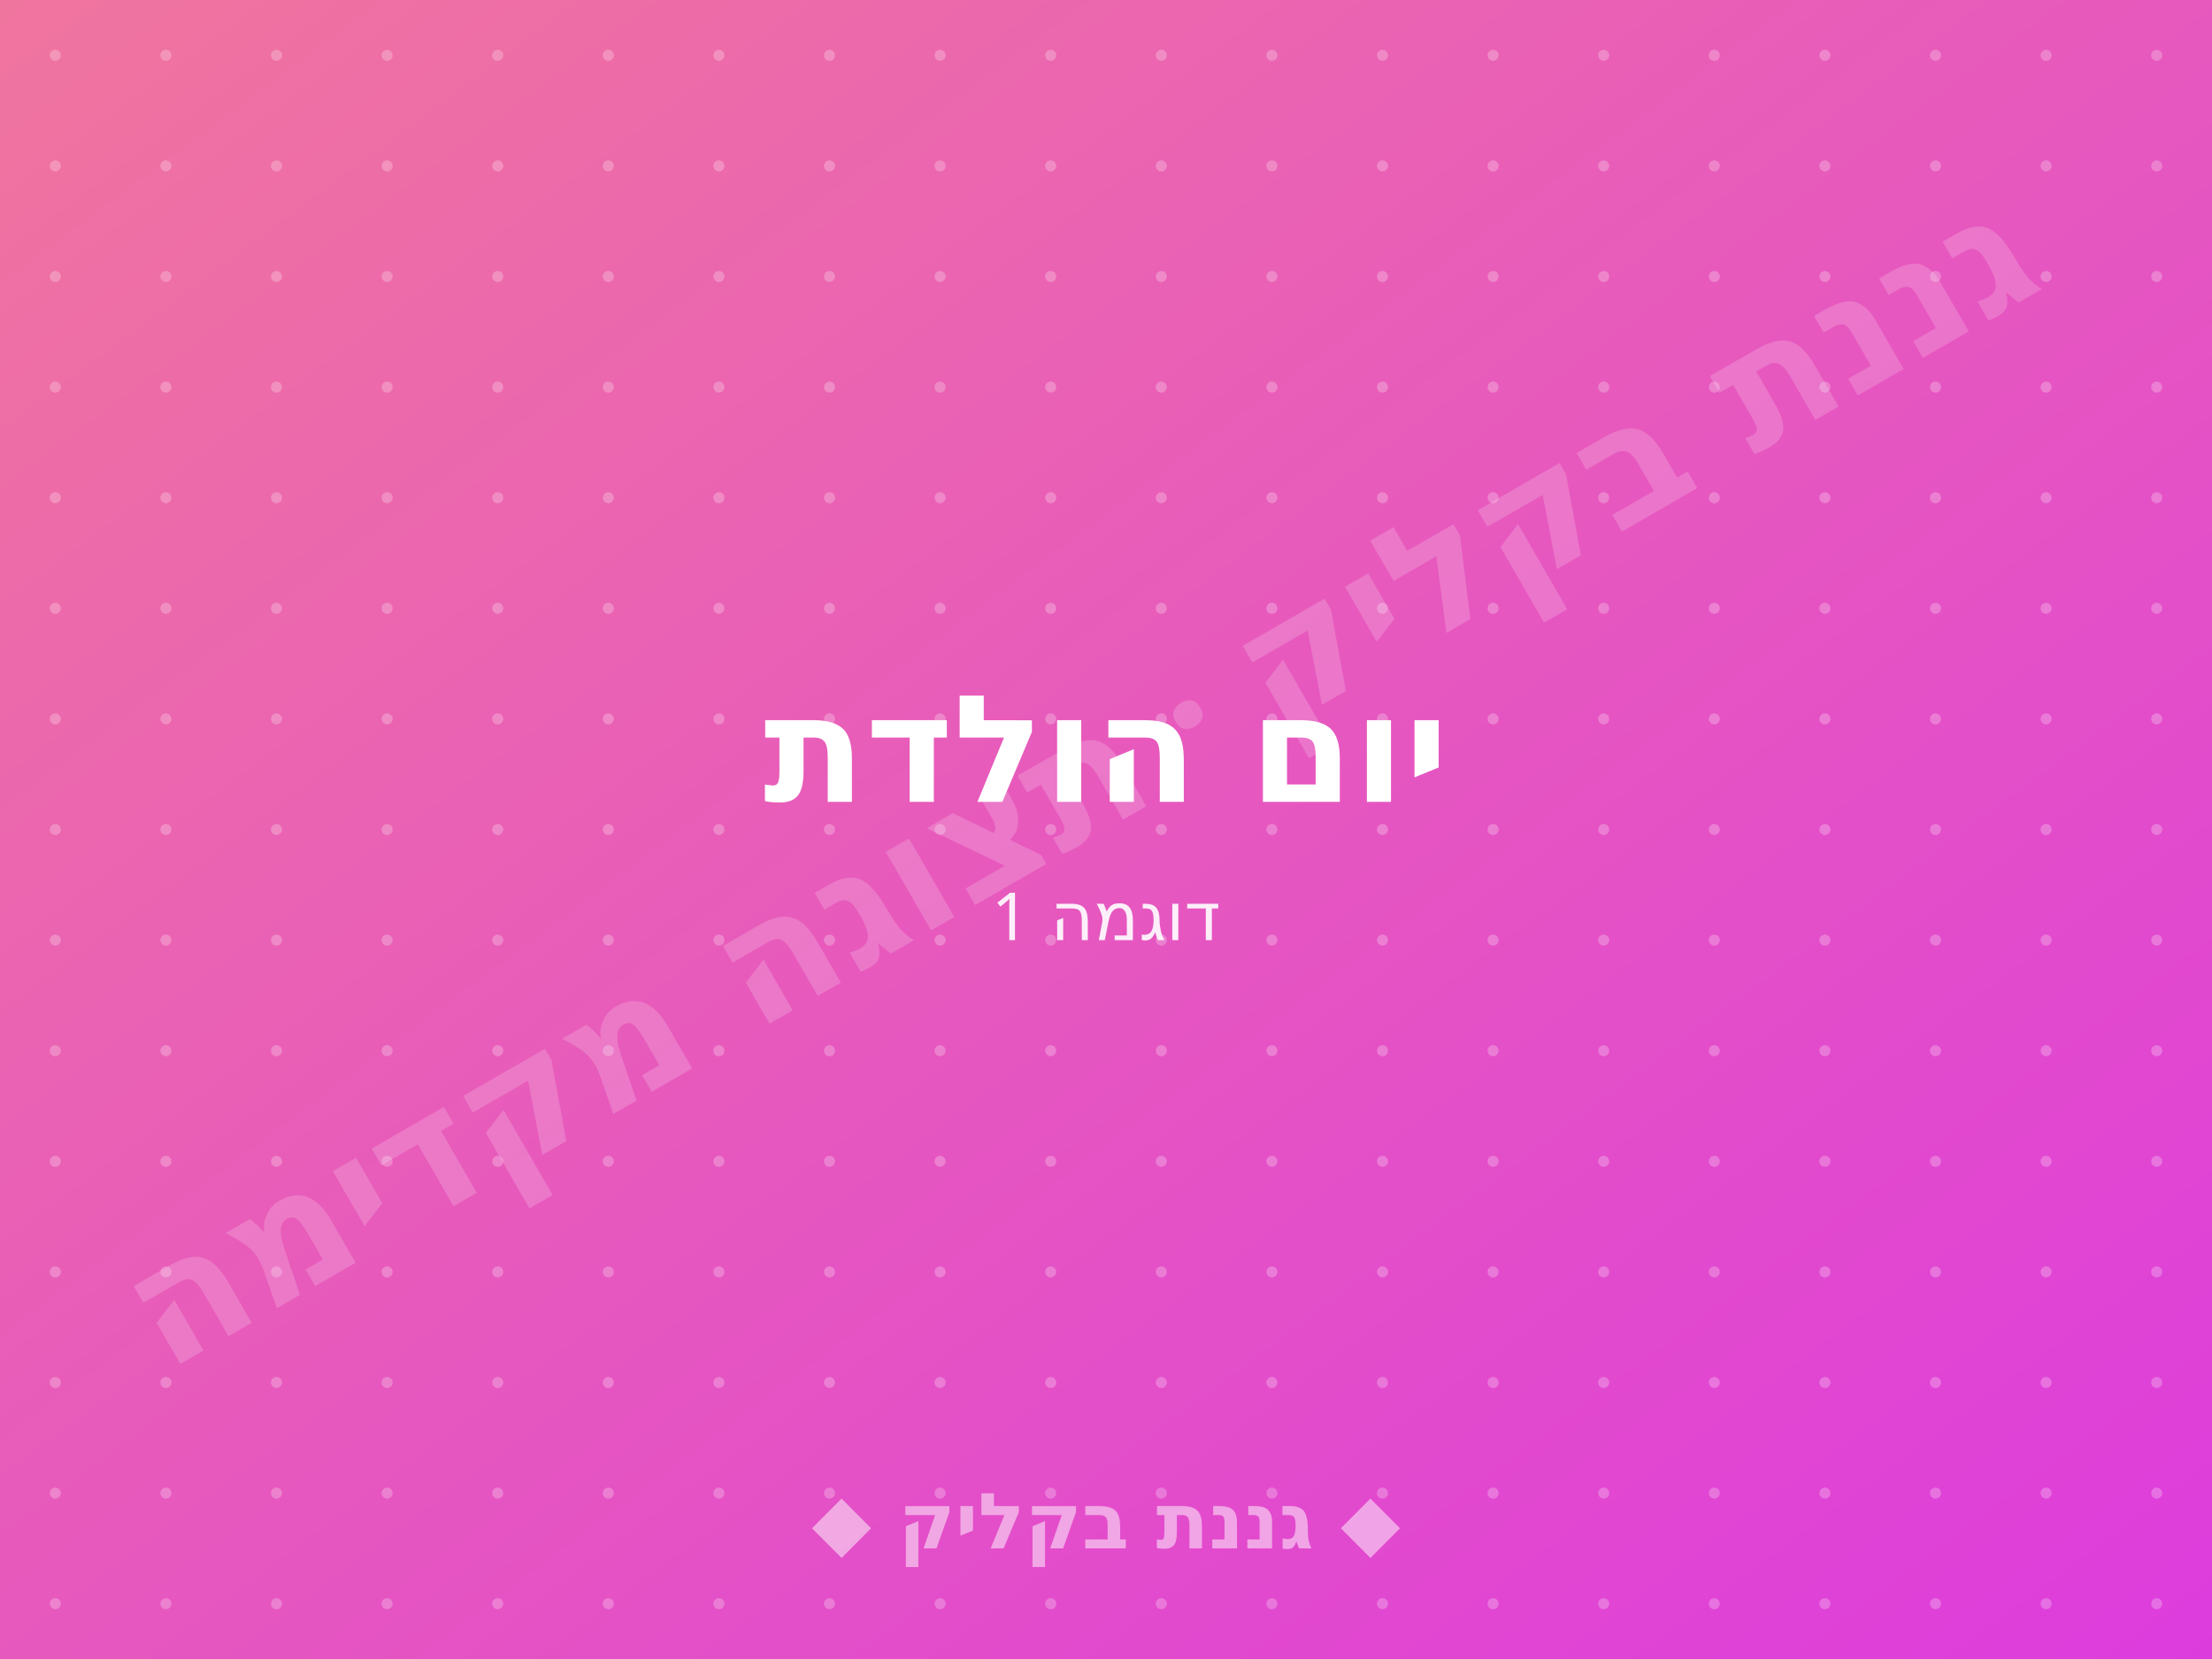
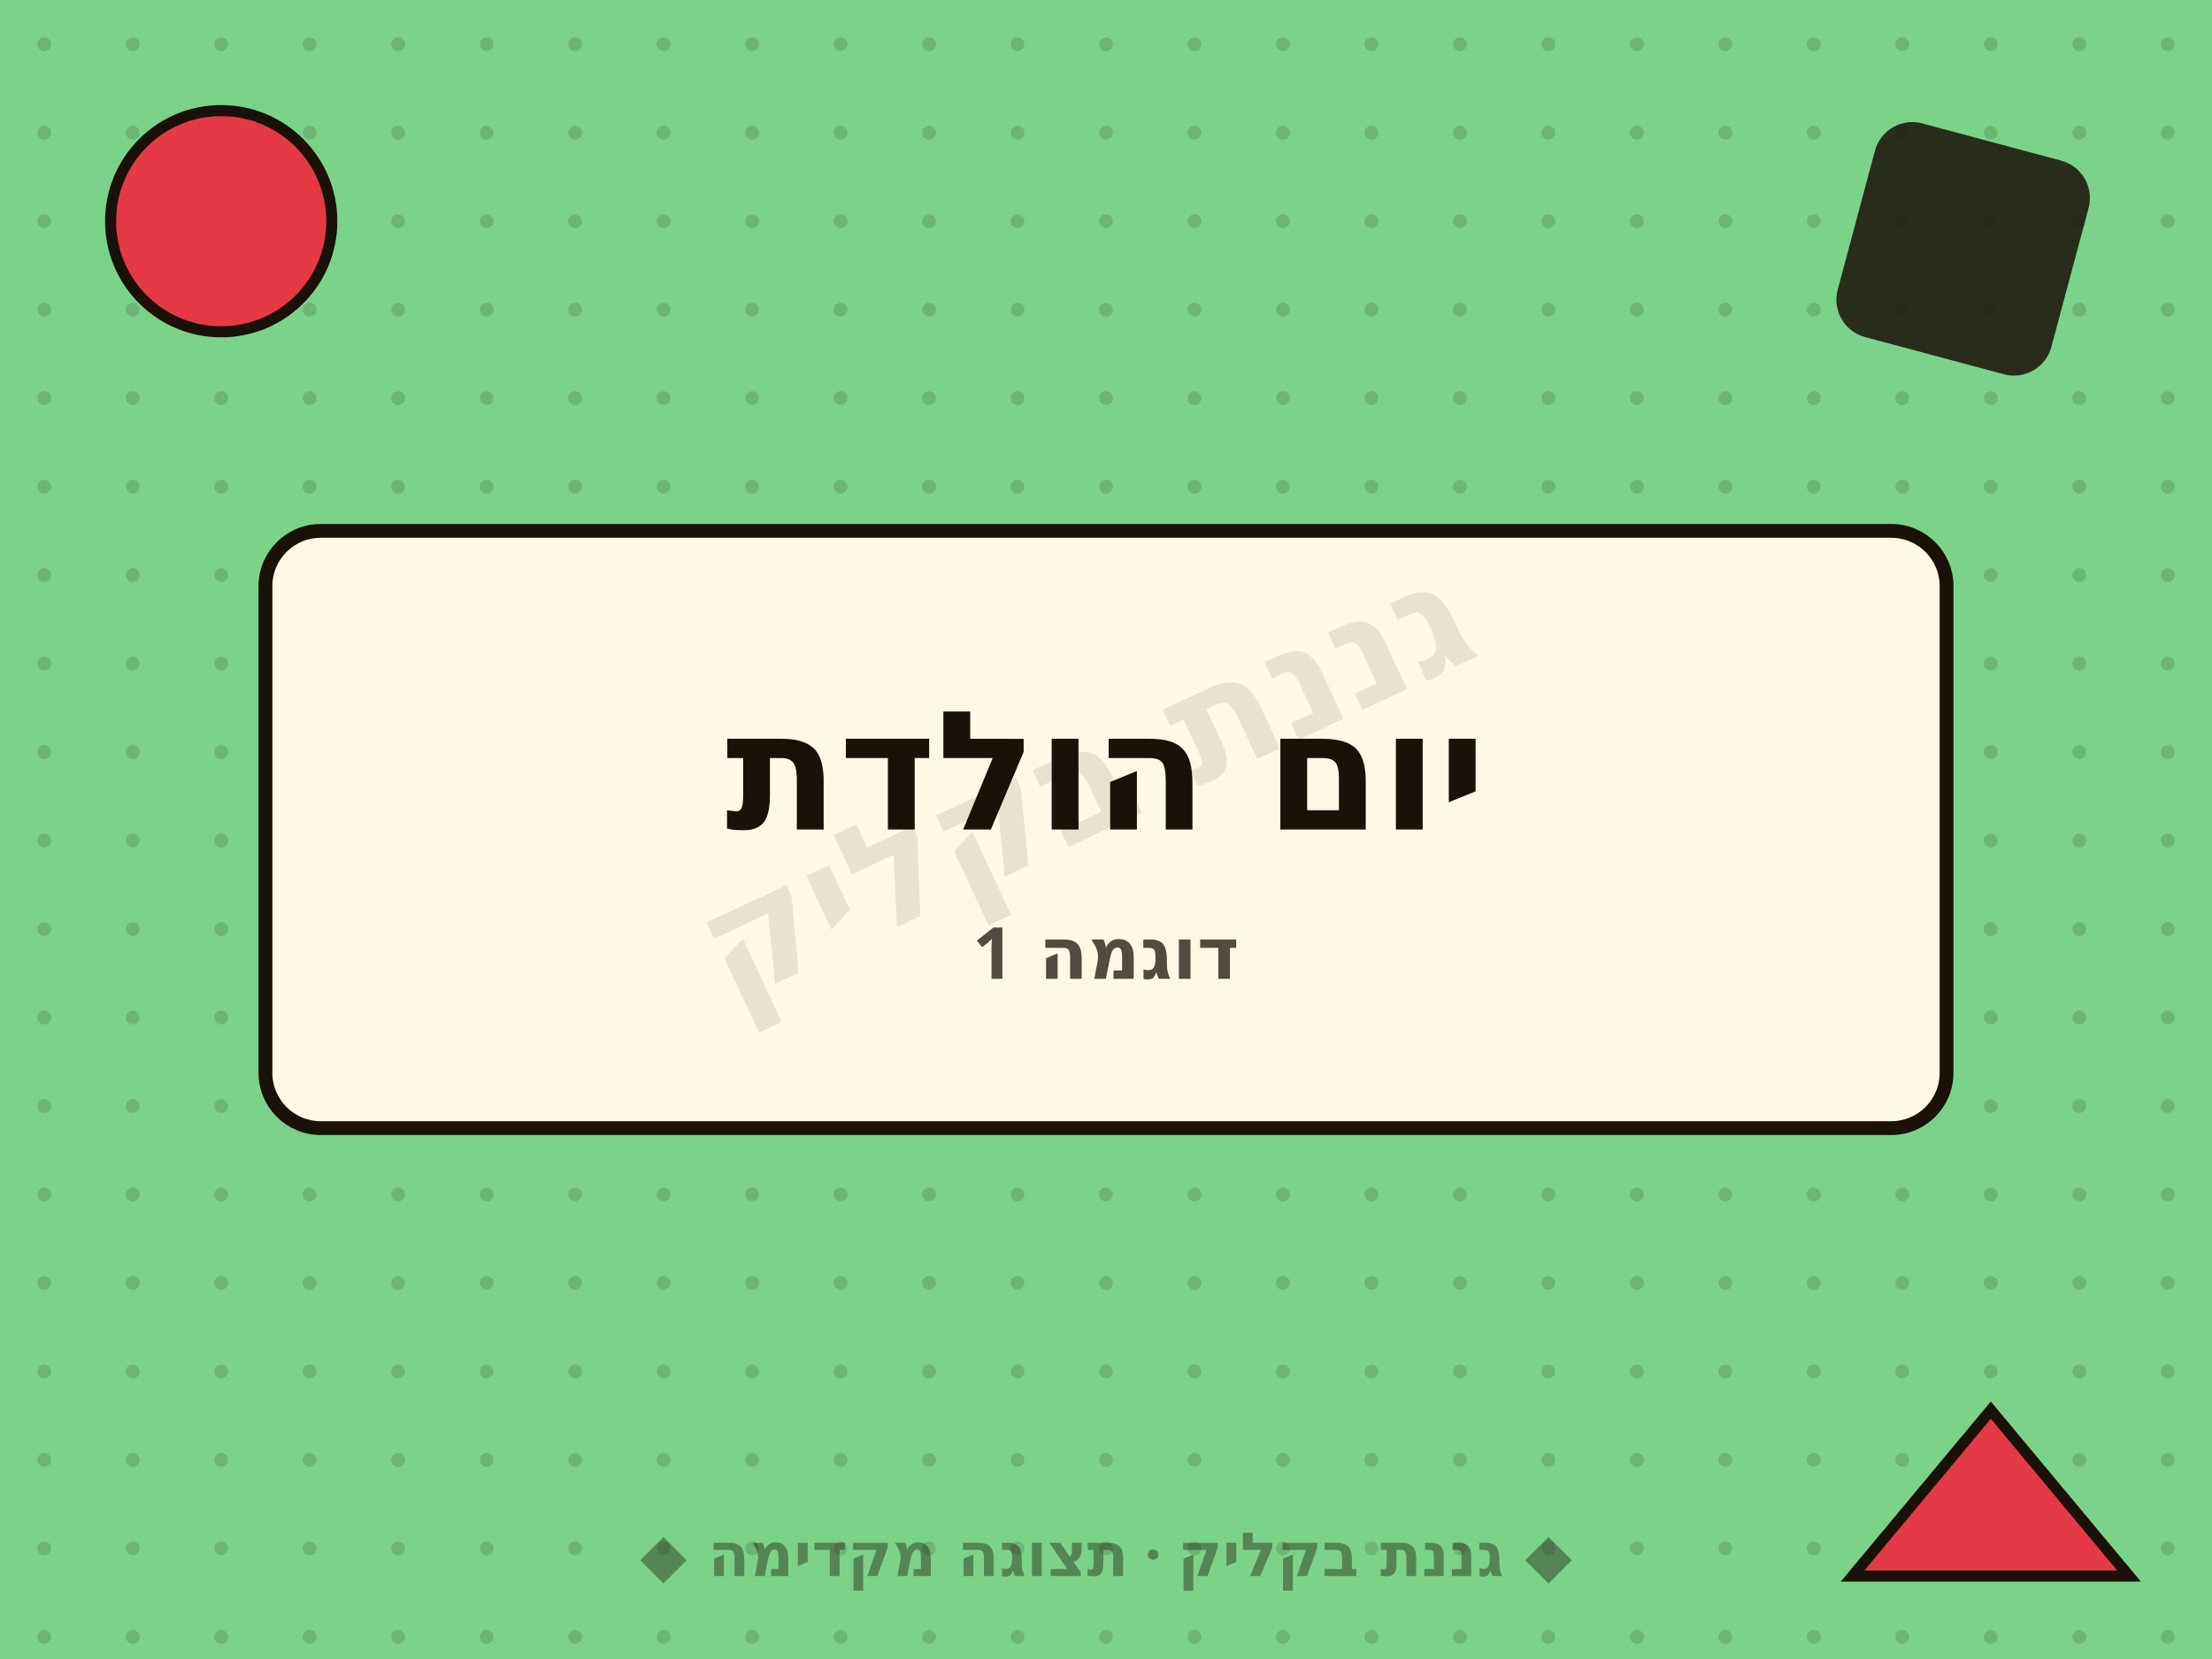
<svg xmlns="http://www.w3.org/2000/svg" viewBox="0 0 800 600" width="800" height="600">
  <defs>
-     <linearGradient id="g" x1="0" y1="0" x2="1" y2="1">
-       <stop offset="0%" stop-color="hsl(340, 80%, 70%)" />
-       <stop offset="100%" stop-color="hsl(300, 70%, 55%)" />
-     </linearGradient>
-     <pattern id="dots" width="40" height="40" patternUnits="userSpaceOnUse">
-       <circle cx="20" cy="20" r="2" fill="rgba(255,255,255,0.25)" />
+     <pattern id="dots" width="32" height="32" patternUnits="userSpaceOnUse">
+       <circle cx="16" cy="16" r="2.5" fill="#1A110826" />
    </pattern>
  </defs>
-   <rect width="800" height="600" fill="url(#g)" />
+   <rect width="800" height="600" fill="#7BD389" />
  <rect width="800" height="600" fill="url(#dots)" />
-   <g transform="translate(400, 300)">
-     <text text-anchor="middle" font-family="Heebo, Arial Hebrew, sans-serif" font-weight="800" font-size="54" fill="white" y="-10">יום הולדת</text>
-     <text text-anchor="middle" font-family="Heebo, Arial Hebrew, sans-serif" font-weight="500" font-size="24" fill="rgba(255,255,255,0.9)" y="40">דוגמה 1</text>
+   <circle cx="80" cy="80" r="40" fill="#E63946" stroke="#1A1108" stroke-width="4" />
+   <rect x="670" y="50" width="80" height="80" rx="14" fill="#1A1108" transform="rotate(15 710 90)" opacity="0.85" />
+   <polygon points="720,510 770,570 670,570" fill="#E63946" stroke="#1A1108" stroke-width="4" />
+   <rect x="96" y="192" width="608" height="216" rx="20" fill="#FFF8E7" stroke="#1A1108" stroke-width="5" />
+   <text x="400" y="300" text-anchor="middle" font-family="'Heebo','Arial Hebrew',sans-serif" font-weight="900" font-size="60" fill="#1A1108">יום הולדת</text>
+   <text x="400" y="354" text-anchor="middle" font-family="'Heebo','Arial Hebrew',sans-serif" font-weight="700" font-size="26" fill="#1A1108" opacity="0.75">דוגמה 1</text>
+   <g opacity="0.4">
+     <text x="400" y="570" text-anchor="middle" font-family="'Heebo','Arial Hebrew',sans-serif" font-weight="800" font-size="22" fill="#1A1108">◆ גננת בקליק · תצוגה מקדימה ◆</text>
  </g>
-   <g transform="translate(400, 560)" opacity="0.5">
-     <text text-anchor="middle" font-family="Heebo, Arial Hebrew, sans-serif" font-weight="700" font-size="28" fill="white">◆ גננת בקליק ◆</text>
-   </g>
-   <text text-anchor="middle" font-family="Heebo, Arial Hebrew, sans-serif" font-weight="700" font-size="60" fill="rgba(255,255,255,0.18)" transform="translate(400, 300) rotate(-30)">גננת בקליק · תצוגה מקדימה</text>
+   <text x="400" y="300" text-anchor="middle" font-family="'Heebo','Arial Hebrew',sans-serif" font-weight="900" font-size="56" fill="#1A1108" opacity="0.10" transform="rotate(-25 400 300)">גננת בקליק</text>
</svg>
